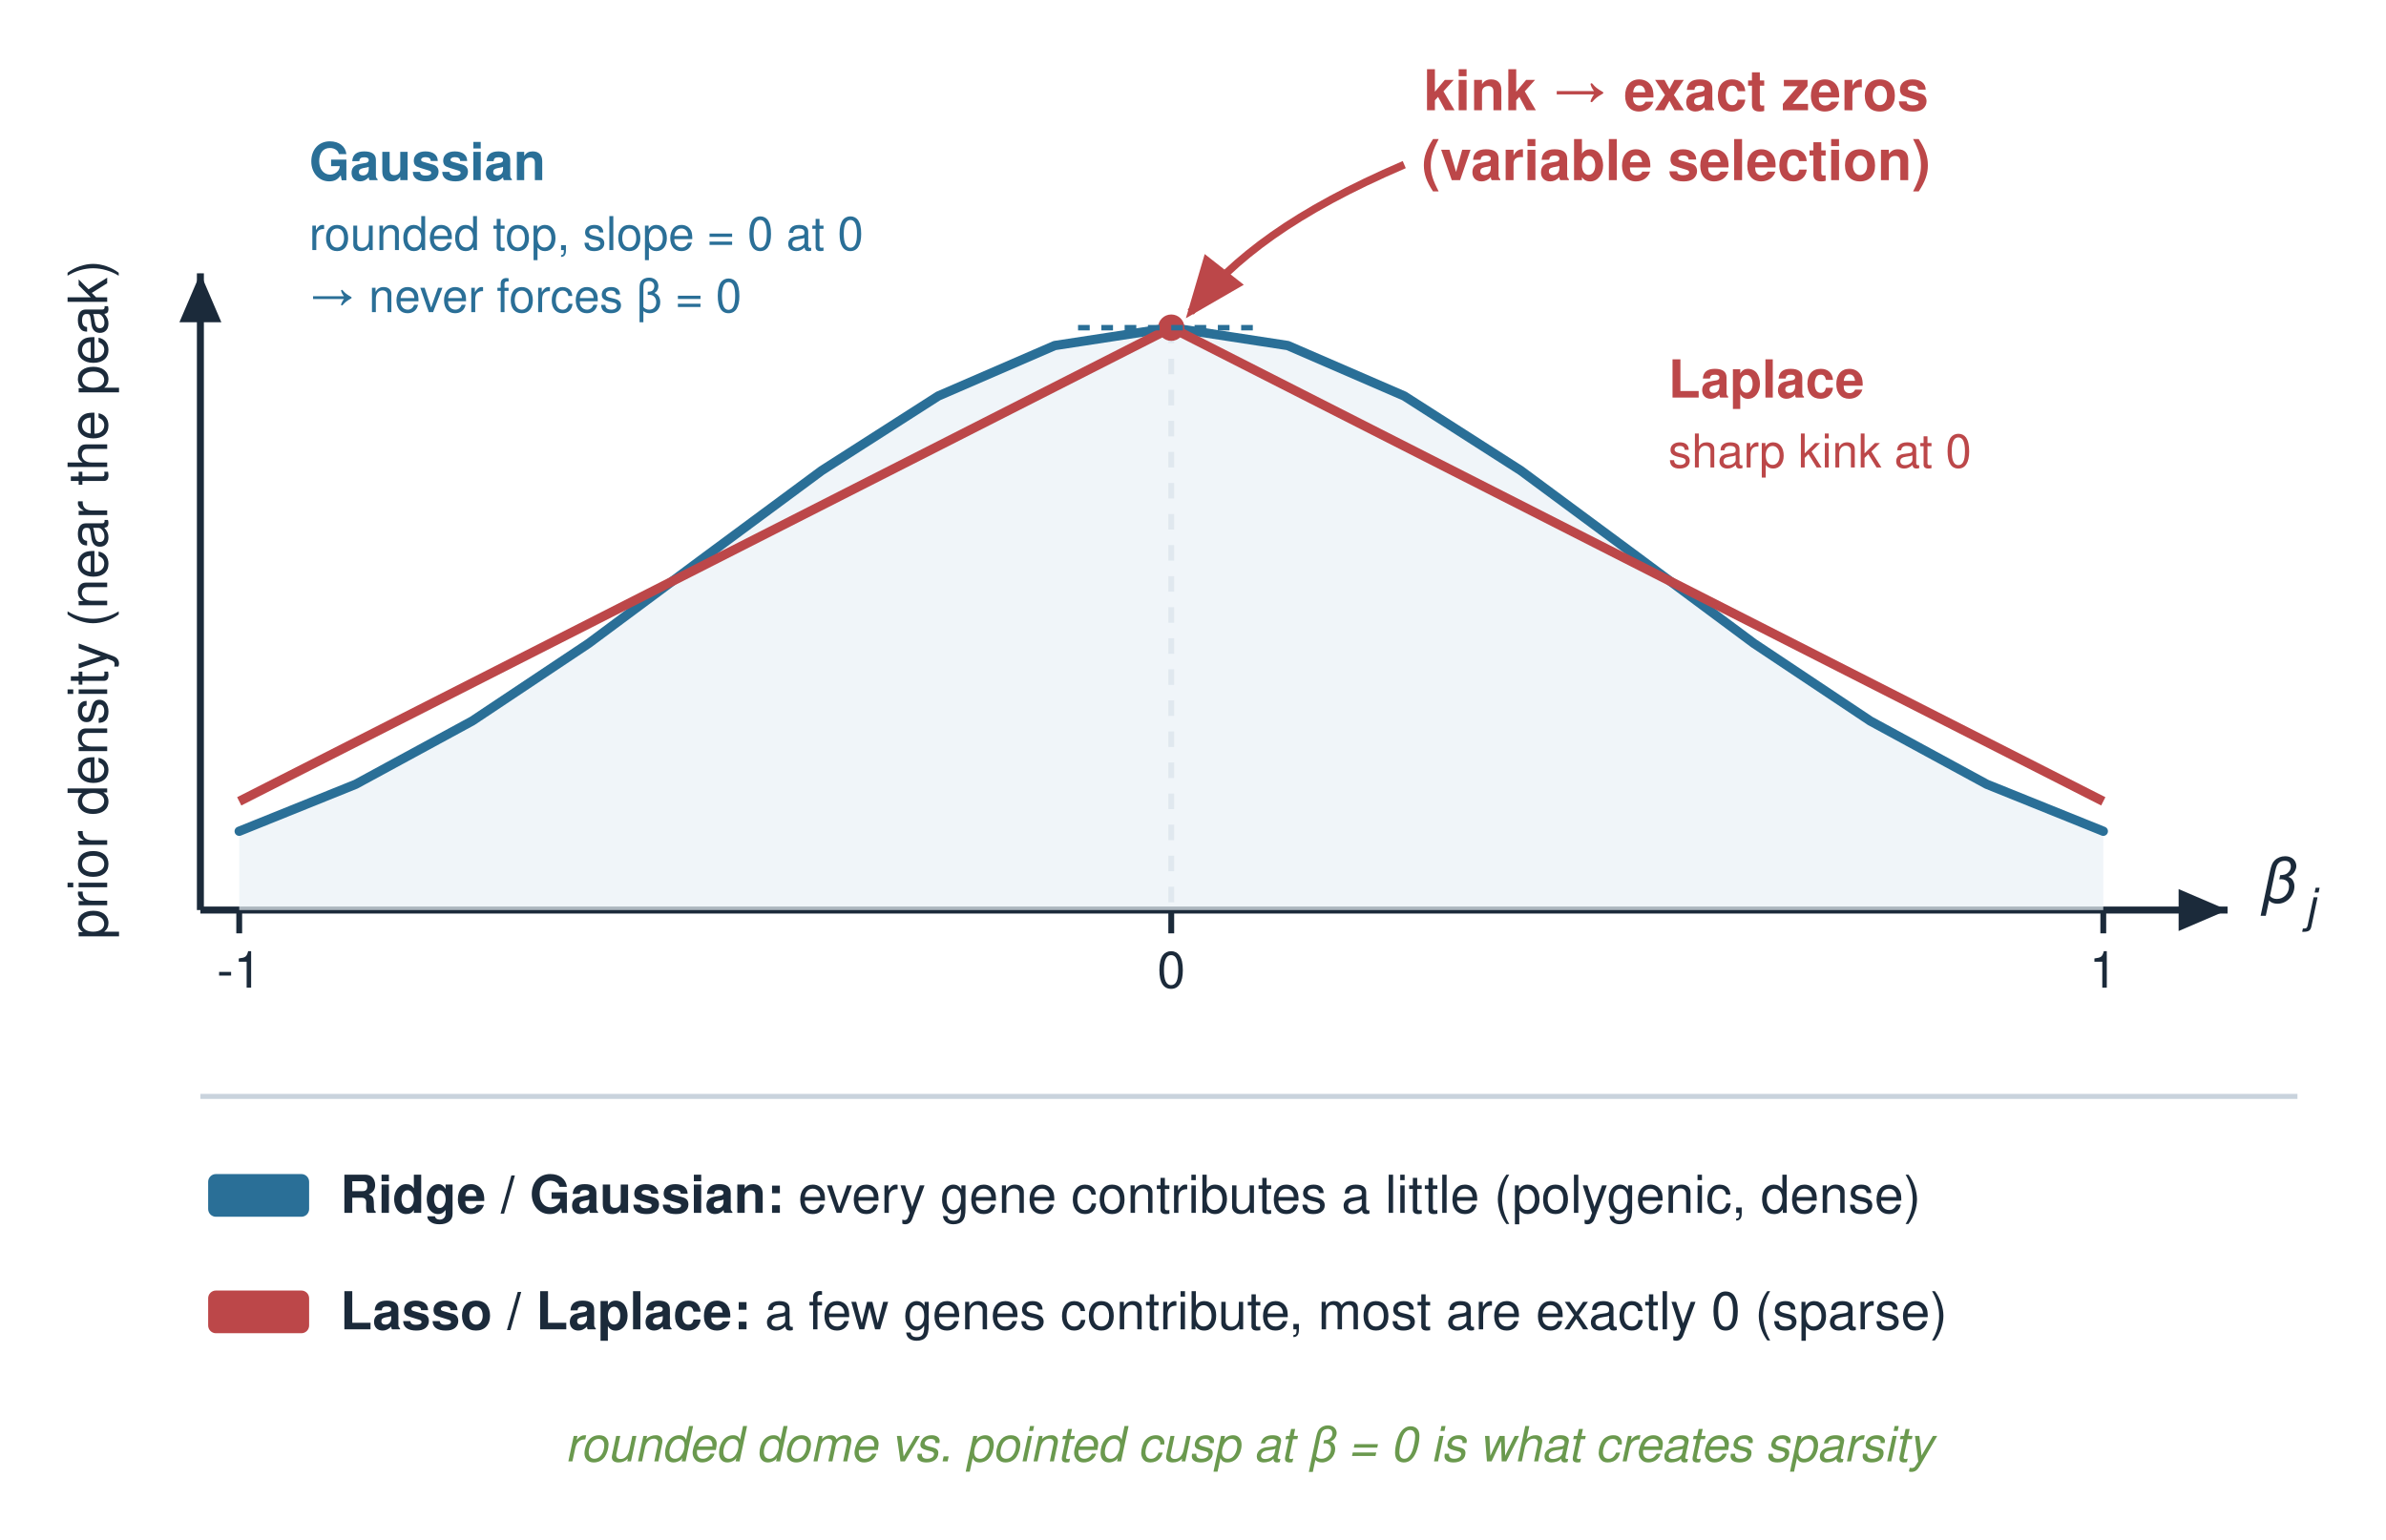
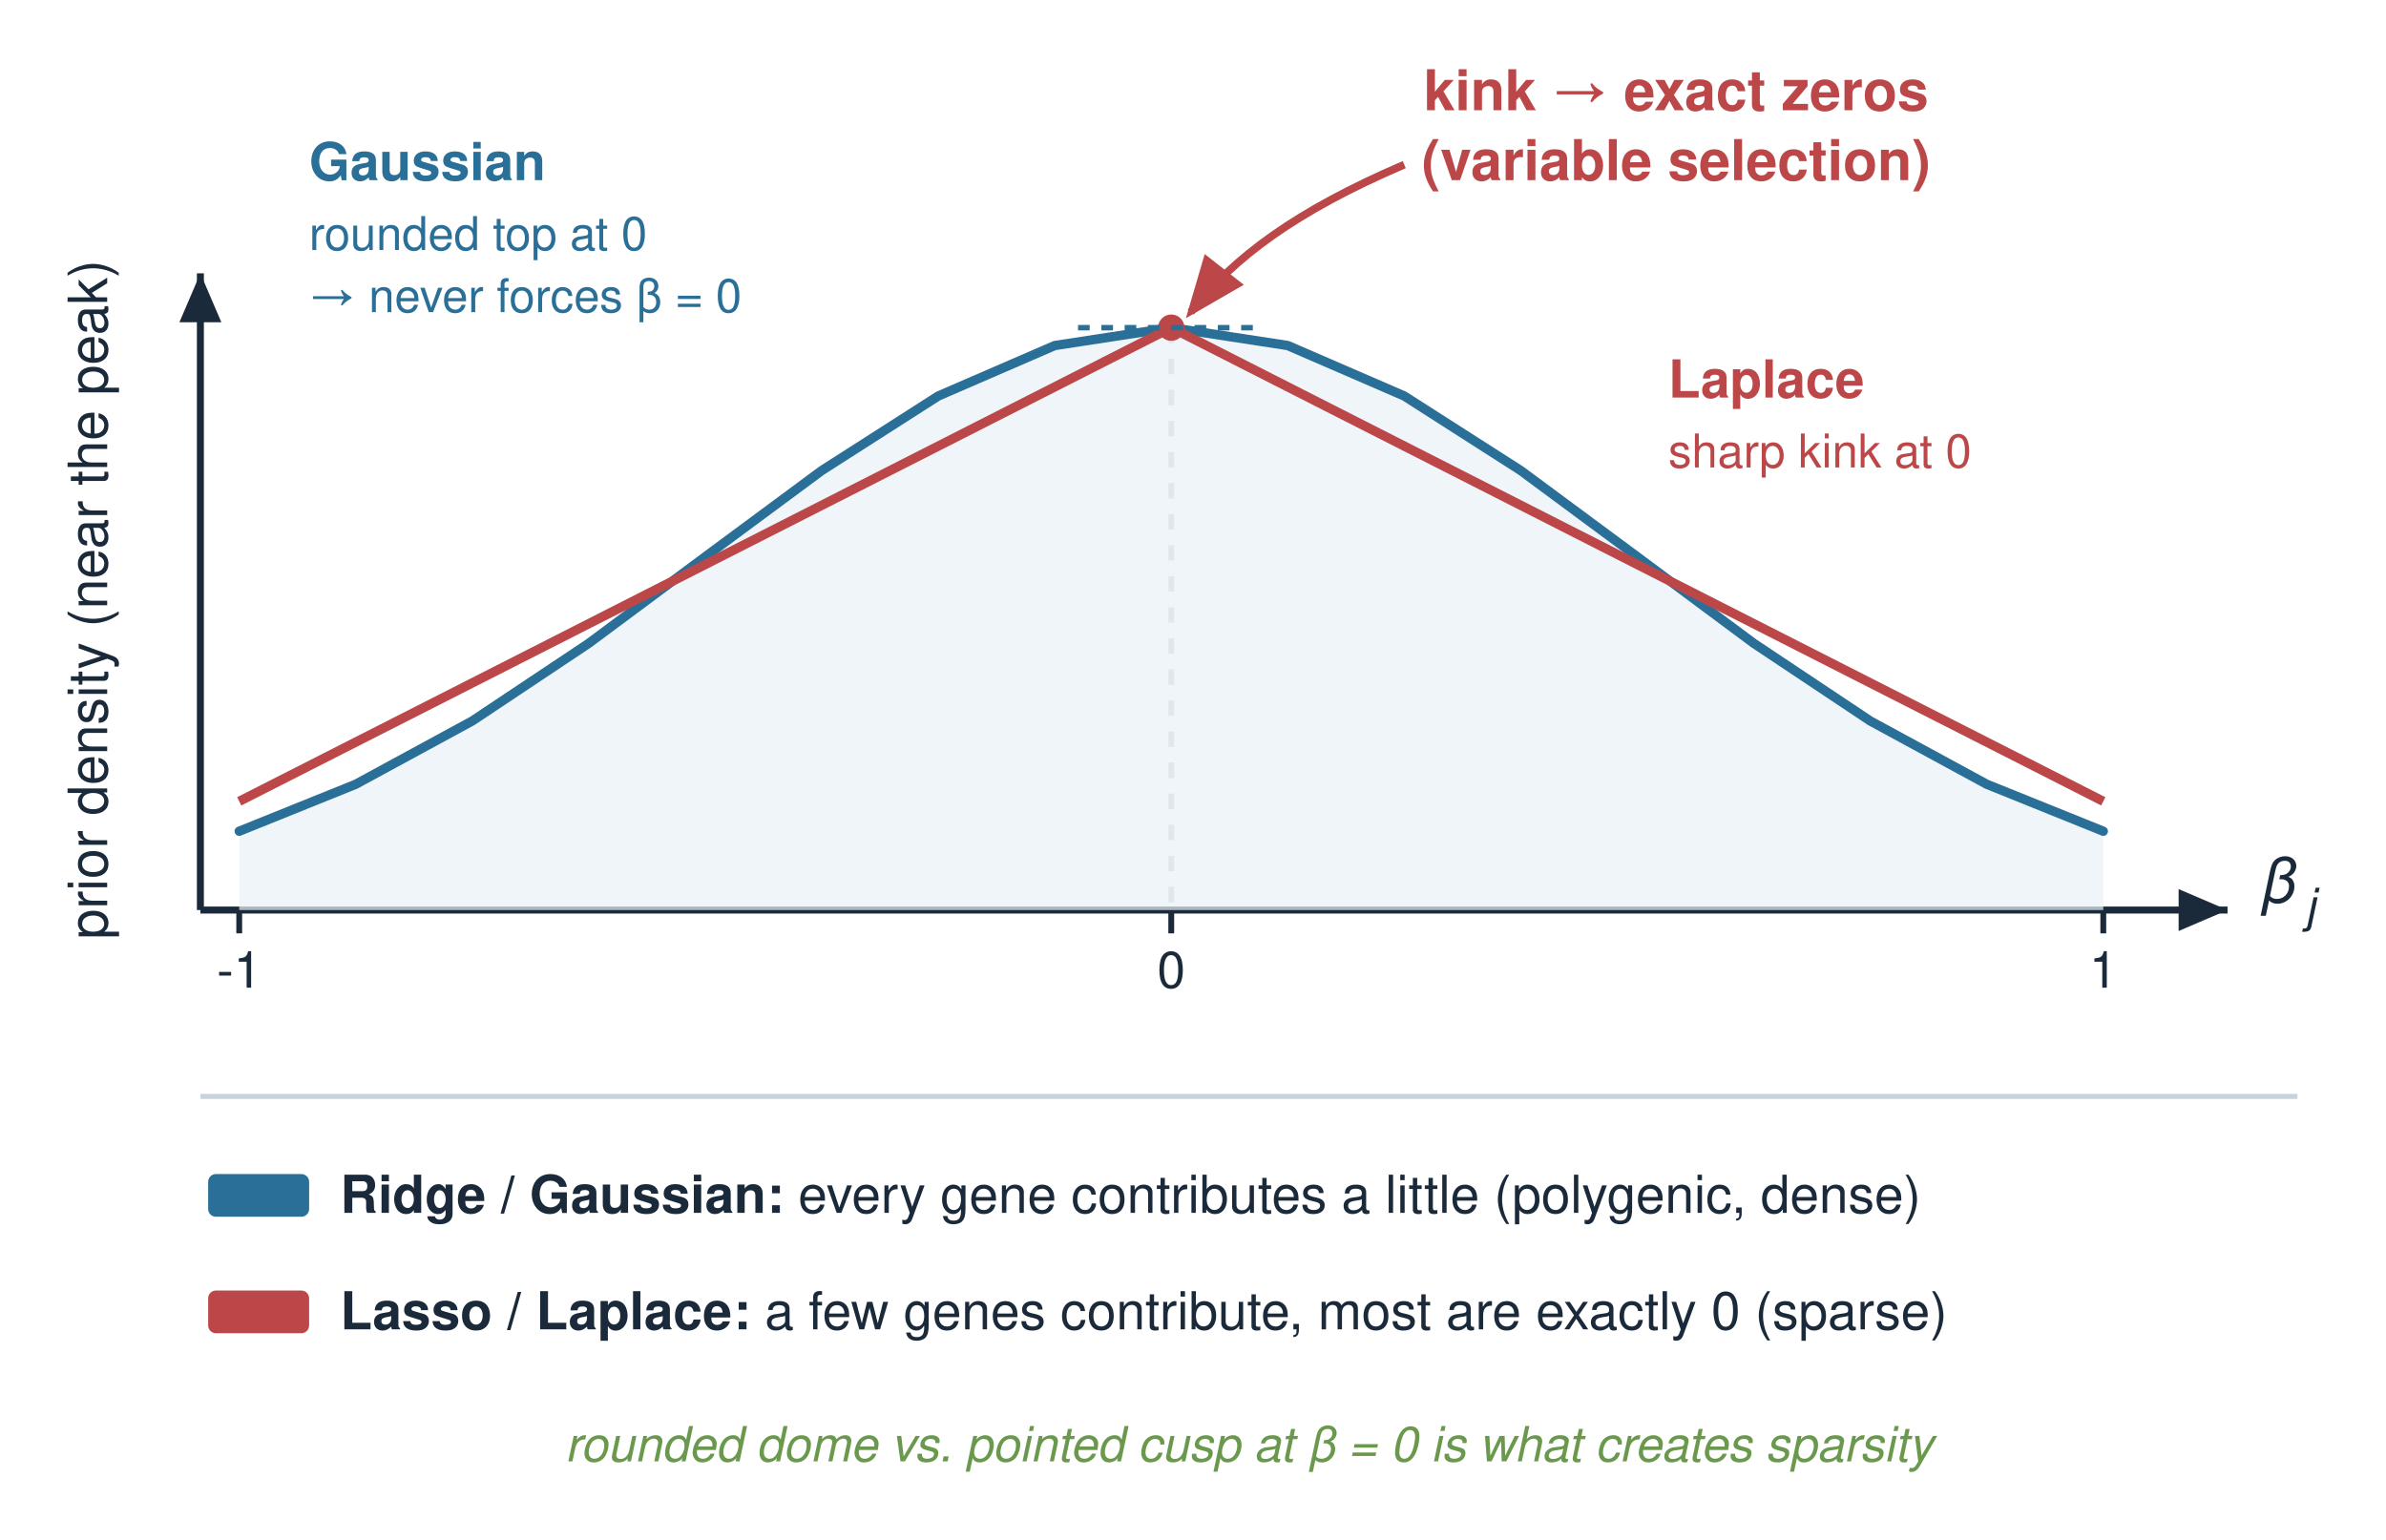
<svg xmlns="http://www.w3.org/2000/svg" viewBox="38.4 15.6 614.4 396.6" font-family="Helvetica, Arial, sans-serif" width="614.4" height="396.6">
  <defs>
    <marker id="arrow" markerWidth="9" markerHeight="9" refX="7" refY="3" orient="auto" markerUnits="strokeWidth">
      <path d="M0,0 L7,3 L0,6 Z" fill="#1b2a3a" />
    </marker>
    <marker id="arrowRed" markerWidth="10" markerHeight="10" refX="7" refY="3.2" orient="auto" markerUnits="strokeWidth">
      <path d="M0,0 L8,3.2 L0,6.4 Z" fill="#bc4749" />
    </marker>
  </defs>
  <line x1="90" y1="250" x2="612" y2="250" stroke="#1b2a3a" stroke-width="1.8" marker-end="url(#arrow)" />
  <line x1="90" y1="250" x2="90" y2="86" stroke="#1b2a3a" stroke-width="1.8" marker-end="url(#arrow)" />
  <line x1="100" y1="250" x2="100" y2="256" stroke="#1b2a3a" stroke-width="1.5" />
  <line x1="340" y1="250" x2="340" y2="256" stroke="#1b2a3a" stroke-width="1.5" />
  <line x1="580" y1="250" x2="580" y2="256" stroke="#1b2a3a" stroke-width="1.5" />
  <text x="100" y="270" font-size="13" fill="#1b2a3a" text-anchor="middle">-1</text>
  <text x="340" y="270" font-size="13" fill="#1b2a3a" text-anchor="middle">0</text>
  <text x="580" y="270" font-size="13" fill="#1b2a3a" text-anchor="middle">1</text>
  <text x="620" y="248" font-size="16" fill="#1b2a3a" font-style="italic">β</text>
  <text x="632" y="253" font-size="12" fill="#1b2a3a" font-style="italic">j</text>
  <text x="66" y="170" font-size="14" fill="#1b2a3a" text-anchor="middle" transform="rotate(-90 66 170)">prior density (near the peak)</text>
  <line x1="340" y1="100" x2="340" y2="250" stroke="#c9d3dd" stroke-width="1.5" stroke-dasharray="4 4" />
  <path d="M100,229.7 L130,217.6 L160,201.3 L190,181.3 L220,159 L250,136.8 L280,117.6 L310,104.6 L340,100 L370,104.6 L400,117.6 L430,136.8 L460,159 L490,181.3 L520,201.3 L550,217.6 L580,229.7 L580,250 L100,250 Z" fill="#eaf1f7" fill-opacity="0.7" stroke="none" />
  <path d="M100,229.7 L130,217.6 L160,201.3 L190,181.3 L220,159 L250,136.8 L280,117.6 L310,104.6 L340,100 L370,104.6 L400,117.6 L430,136.8 L460,159 L490,181.3 L520,201.3 L550,217.6 L580,229.7" fill="none" stroke="#2a6f97" stroke-width="2.4" stroke-linejoin="round" stroke-linecap="round" />
  <path d="M100,222 L340,100 L580,222" fill="none" stroke="#bc4749" stroke-width="2.4" stroke-linejoin="miter" stroke-miterlimit="10" />
  <circle cx="340" cy="100" r="3.4" fill="#bc4749" />
  <line x1="316" y1="100" x2="364" y2="100" stroke="#2a6f97" stroke-width="1.4" stroke-dasharray="3 3" />
  <text x="470" y="44" font-size="14.5" fill="#bc4749" font-weight="bold" text-anchor="middle">kink → exact zeros</text>
  <text x="470" y="62" font-size="14.5" fill="#bc4749" font-weight="bold" text-anchor="middle">(variable selection)</text>
  <path d="M400,58 C372,70 356,82 345,96" fill="none" stroke="#bc4749" stroke-width="2" marker-end="url(#arrowRed)" />
  <text x="118" y="62" font-size="13.5" fill="#2a6f97" font-weight="bold">Gaussian</text>
-   <text x="118" y="80" font-size="12" fill="#2a6f97">rounded top, slope = 0 at 0</text>
+   <text x="118" y="80" font-size="12" fill="#2a6f97">rounded top at 0</text>
  <text x="118" y="96" font-size="12" fill="#2a6f97">→ never forces β = 0</text>
  <text x="468" y="118" font-size="13.5" fill="#bc4749" font-weight="bold">Laplace</text>
  <text x="468" y="136" font-size="12" fill="#bc4749">sharp kink at 0</text>
  <line x1="90" y1="298" x2="630" y2="298" stroke="#c9d3dd" stroke-width="1.3" />
  <rect x="92" y="318" width="26" height="11" rx="2" fill="#2a6f97" />
  <text x="126" y="328" font-size="13.5" fill="#1b2a3a">
    <tspan font-weight="bold">Ridge / Gaussian:</tspan> every gene contributes a little (polygenic, dense)</text>
  <rect x="92" y="348" width="26" height="11" rx="2" fill="#bc4749" />
  <text x="126" y="358" font-size="13.5" fill="#1b2a3a">
    <tspan font-weight="bold">Lasso / Laplace:</tspan> a few genes contribute, most are exactly 0 (sparse)</text>
  <text x="360" y="392" font-size="12.5" fill="#6a994e" text-anchor="middle" font-style="italic">rounded dome vs. pointed cusp at β = 0 is what creates sparsity</text>
</svg>
